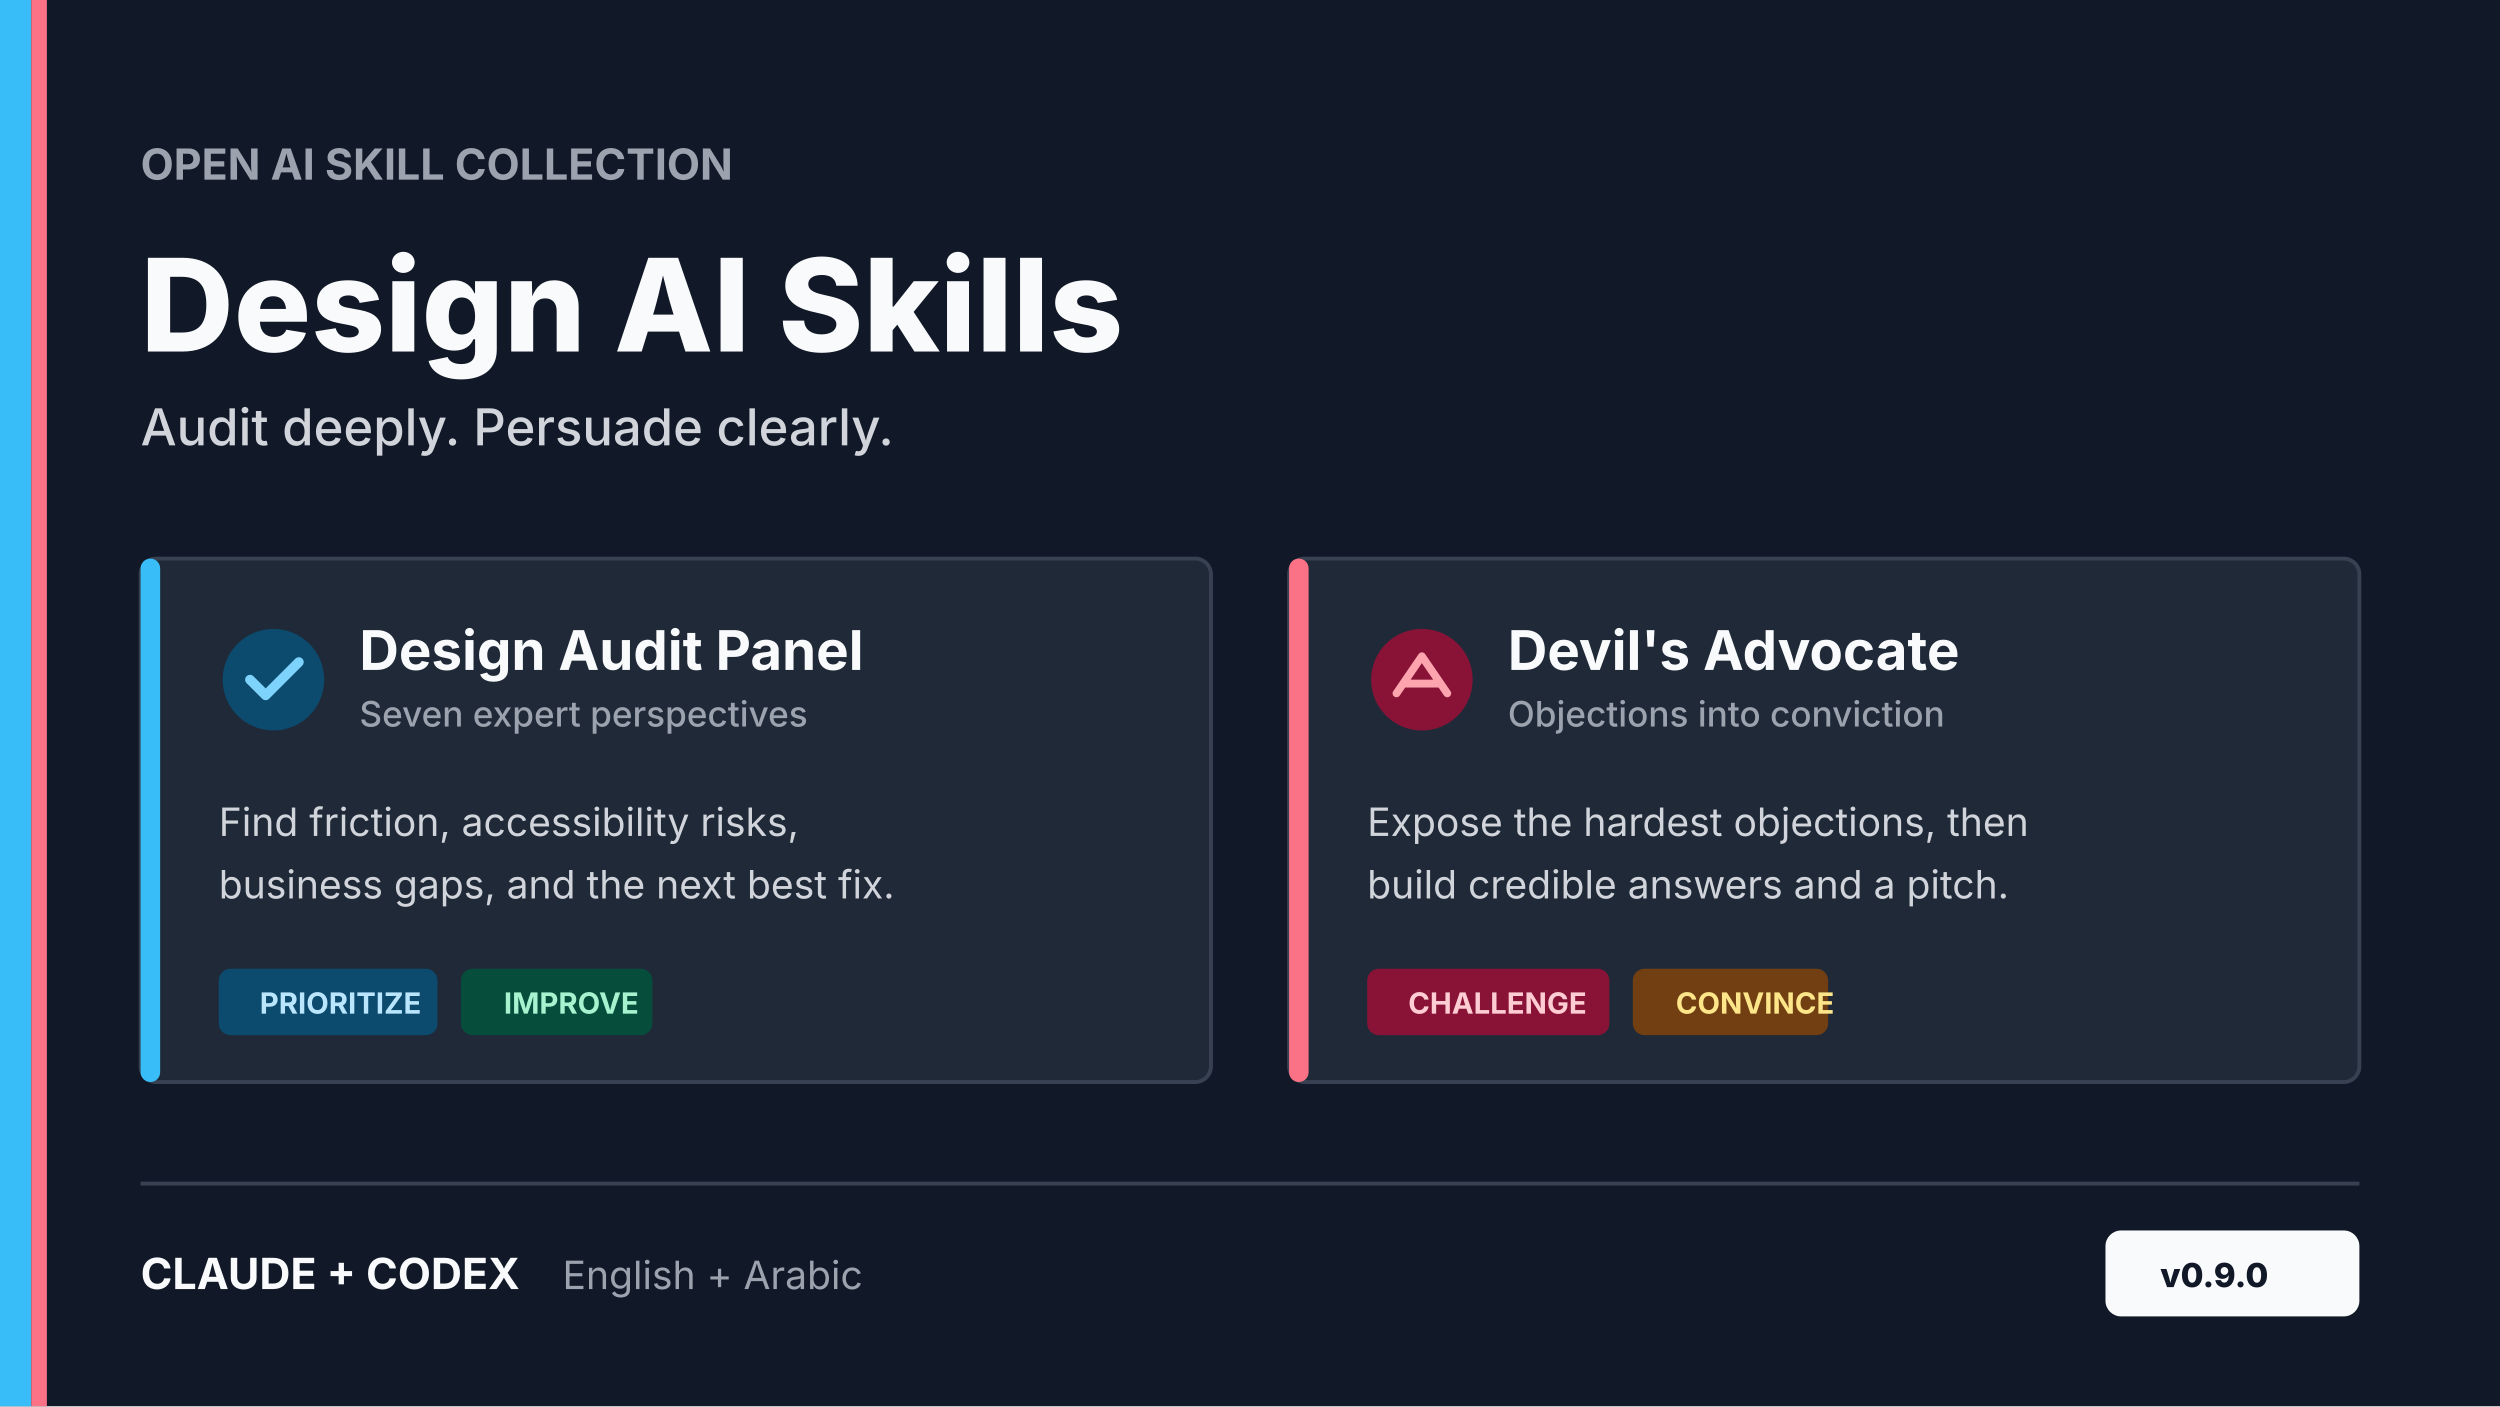
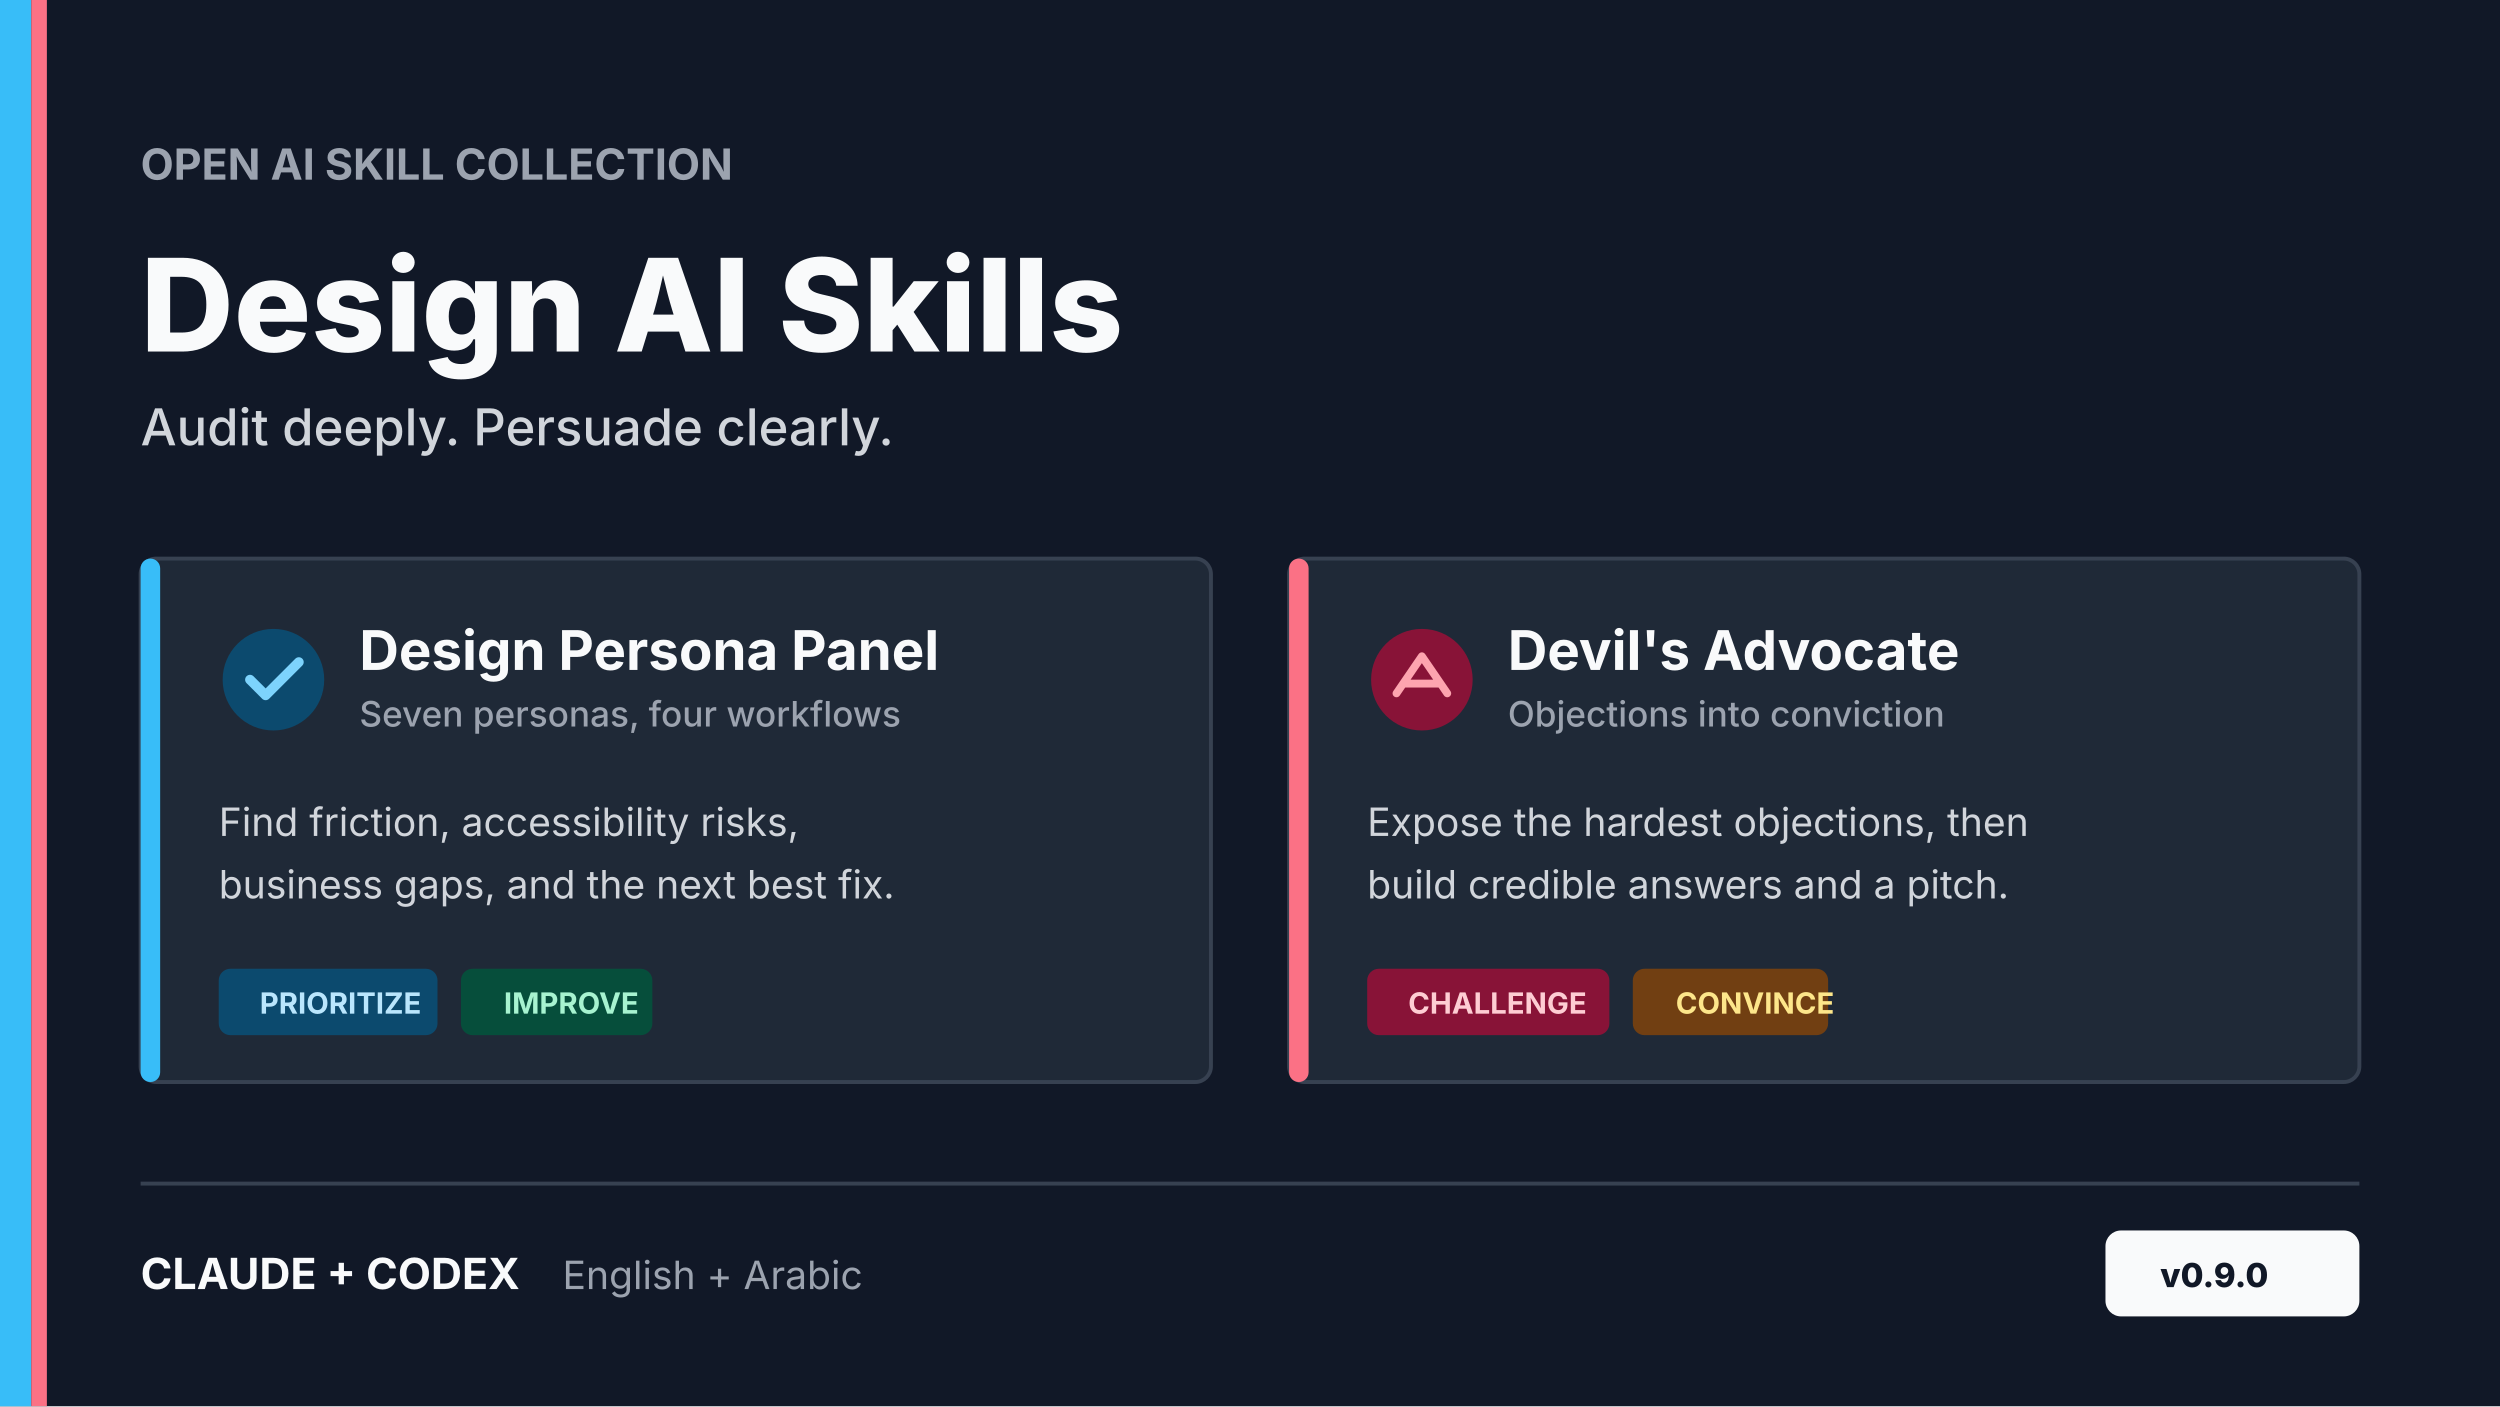
<svg xmlns="http://www.w3.org/2000/svg" width="1280" height="720" viewBox="0 0 1280 720" fill="none" role="img" aria-labelledby="title description">
  <rect width="1280" height="720" fill="#111827" />
  <rect x="0" y="0" width="16" height="720" fill="#38BDF8" />
  <rect x="16" y="0" width="8" height="720" fill="#FB7185" />
  <g font-family="Inter, ui-sans-serif, system-ui, -apple-system, BlinkMacSystemFont, 'Segoe UI', sans-serif" letter-spacing="0">
    <text x="72" y="92" fill="#9CA3AF" font-size="22" font-weight="700">OPEN AI SKILL COLLECTION</text>
    <text x="72" y="180" fill="#F9FAFB" font-size="66" font-weight="800">Design AI Skills</text>
    <text x="72" y="228" fill="#D1D5DB" font-size="26" font-weight="500">Audit deeply. Persuade clearly.</text>
    <g transform="translate(72 286)">
      <rect width="548" height="268" rx="8" fill="#1F2937" stroke="#374151" stroke-width="2" />
      <rect width="10" height="268" rx="5" fill="#38BDF8" />
      <circle cx="68" cy="62" r="26" fill="#0C4A6E" />
      <path d="M56 62L64 70L81 53" stroke="#7DD3FC" stroke-width="5" stroke-linecap="round" stroke-linejoin="round" />
-       <text x="112" y="57" fill="#F9FAFB" font-size="28" font-weight="750">Design Audit Panel</text>
-       <text x="112" y="86" fill="#9CA3AF" font-size="18" font-weight="500">Seven expert perspectives</text>
+       <text x="112" y="57" fill="#F9FAFB" font-size="28" font-weight="750">Design Persona Panel</text>
+       <text x="112" y="86" fill="#9CA3AF" font-size="18" font-weight="500">Seven personas, four workflows</text>
      <text x="40" y="142" fill="#D1D5DB" font-size="20">Find friction, accessibility risks,</text>
      <text x="40" y="174" fill="#D1D5DB" font-size="20">business gaps, and the next best fix.</text>
      <rect x="40" y="210" width="112" height="34" rx="6" fill="#0C4A6E" />
      <text x="61" y="233" fill="#BAE6FD" font-size="15" font-weight="700">PRIORITIZE</text>
      <rect x="164" y="210" width="98" height="34" rx="6" fill="#064E3B" />
      <text x="186" y="233" fill="#A7F3D0" font-size="15" font-weight="700">IMPROVE</text>
    </g>
    <g transform="translate(660 286)">
      <rect width="548" height="268" rx="8" fill="#1F2937" stroke="#374151" stroke-width="2" />
      <rect width="10" height="268" rx="5" fill="#FB7185" />
      <circle cx="68" cy="62" r="26" fill="#881337" />
      <path d="M55 69L68 50L81 69M59 64H77" stroke="#FDA4AF" stroke-width="4" stroke-linecap="round" stroke-linejoin="round" />
      <text x="112" y="57" fill="#F9FAFB" font-size="28" font-weight="750">Devil's Advocate</text>
      <text x="112" y="86" fill="#9CA3AF" font-size="18" font-weight="500">Objections into conviction</text>
      <text x="40" y="142" fill="#D1D5DB" font-size="20">Expose the hardest objections, then</text>
      <text x="40" y="174" fill="#D1D5DB" font-size="20">build credible answers and a pitch.</text>
      <rect x="40" y="210" width="124" height="34" rx="6" fill="#881337" />
      <text x="61" y="233" fill="#FECDD3" font-size="15" font-weight="700">CHALLENGE</text>
      <rect x="176" y="210" width="100" height="34" rx="6" fill="#713F12" />
      <text x="198" y="233" fill="#FDE68A" font-size="15" font-weight="700">CONVINCE</text>
    </g>
    <line x1="72" y1="606" x2="1208" y2="606" stroke="#374151" stroke-width="2" />
    <text x="72" y="660" fill="#F9FAFB" font-size="22" font-weight="700">CLAUDE + CODEX</text>
    <text x="288" y="660" fill="#9CA3AF" font-size="20">English + Arabic</text>
    <rect x="1078" y="630" width="130" height="44" rx="8" fill="#F9FAFB" />
    <text x="1106" y="659" fill="#111827" font-size="17" font-weight="800">v0.9.0</text>
  </g>
</svg>
